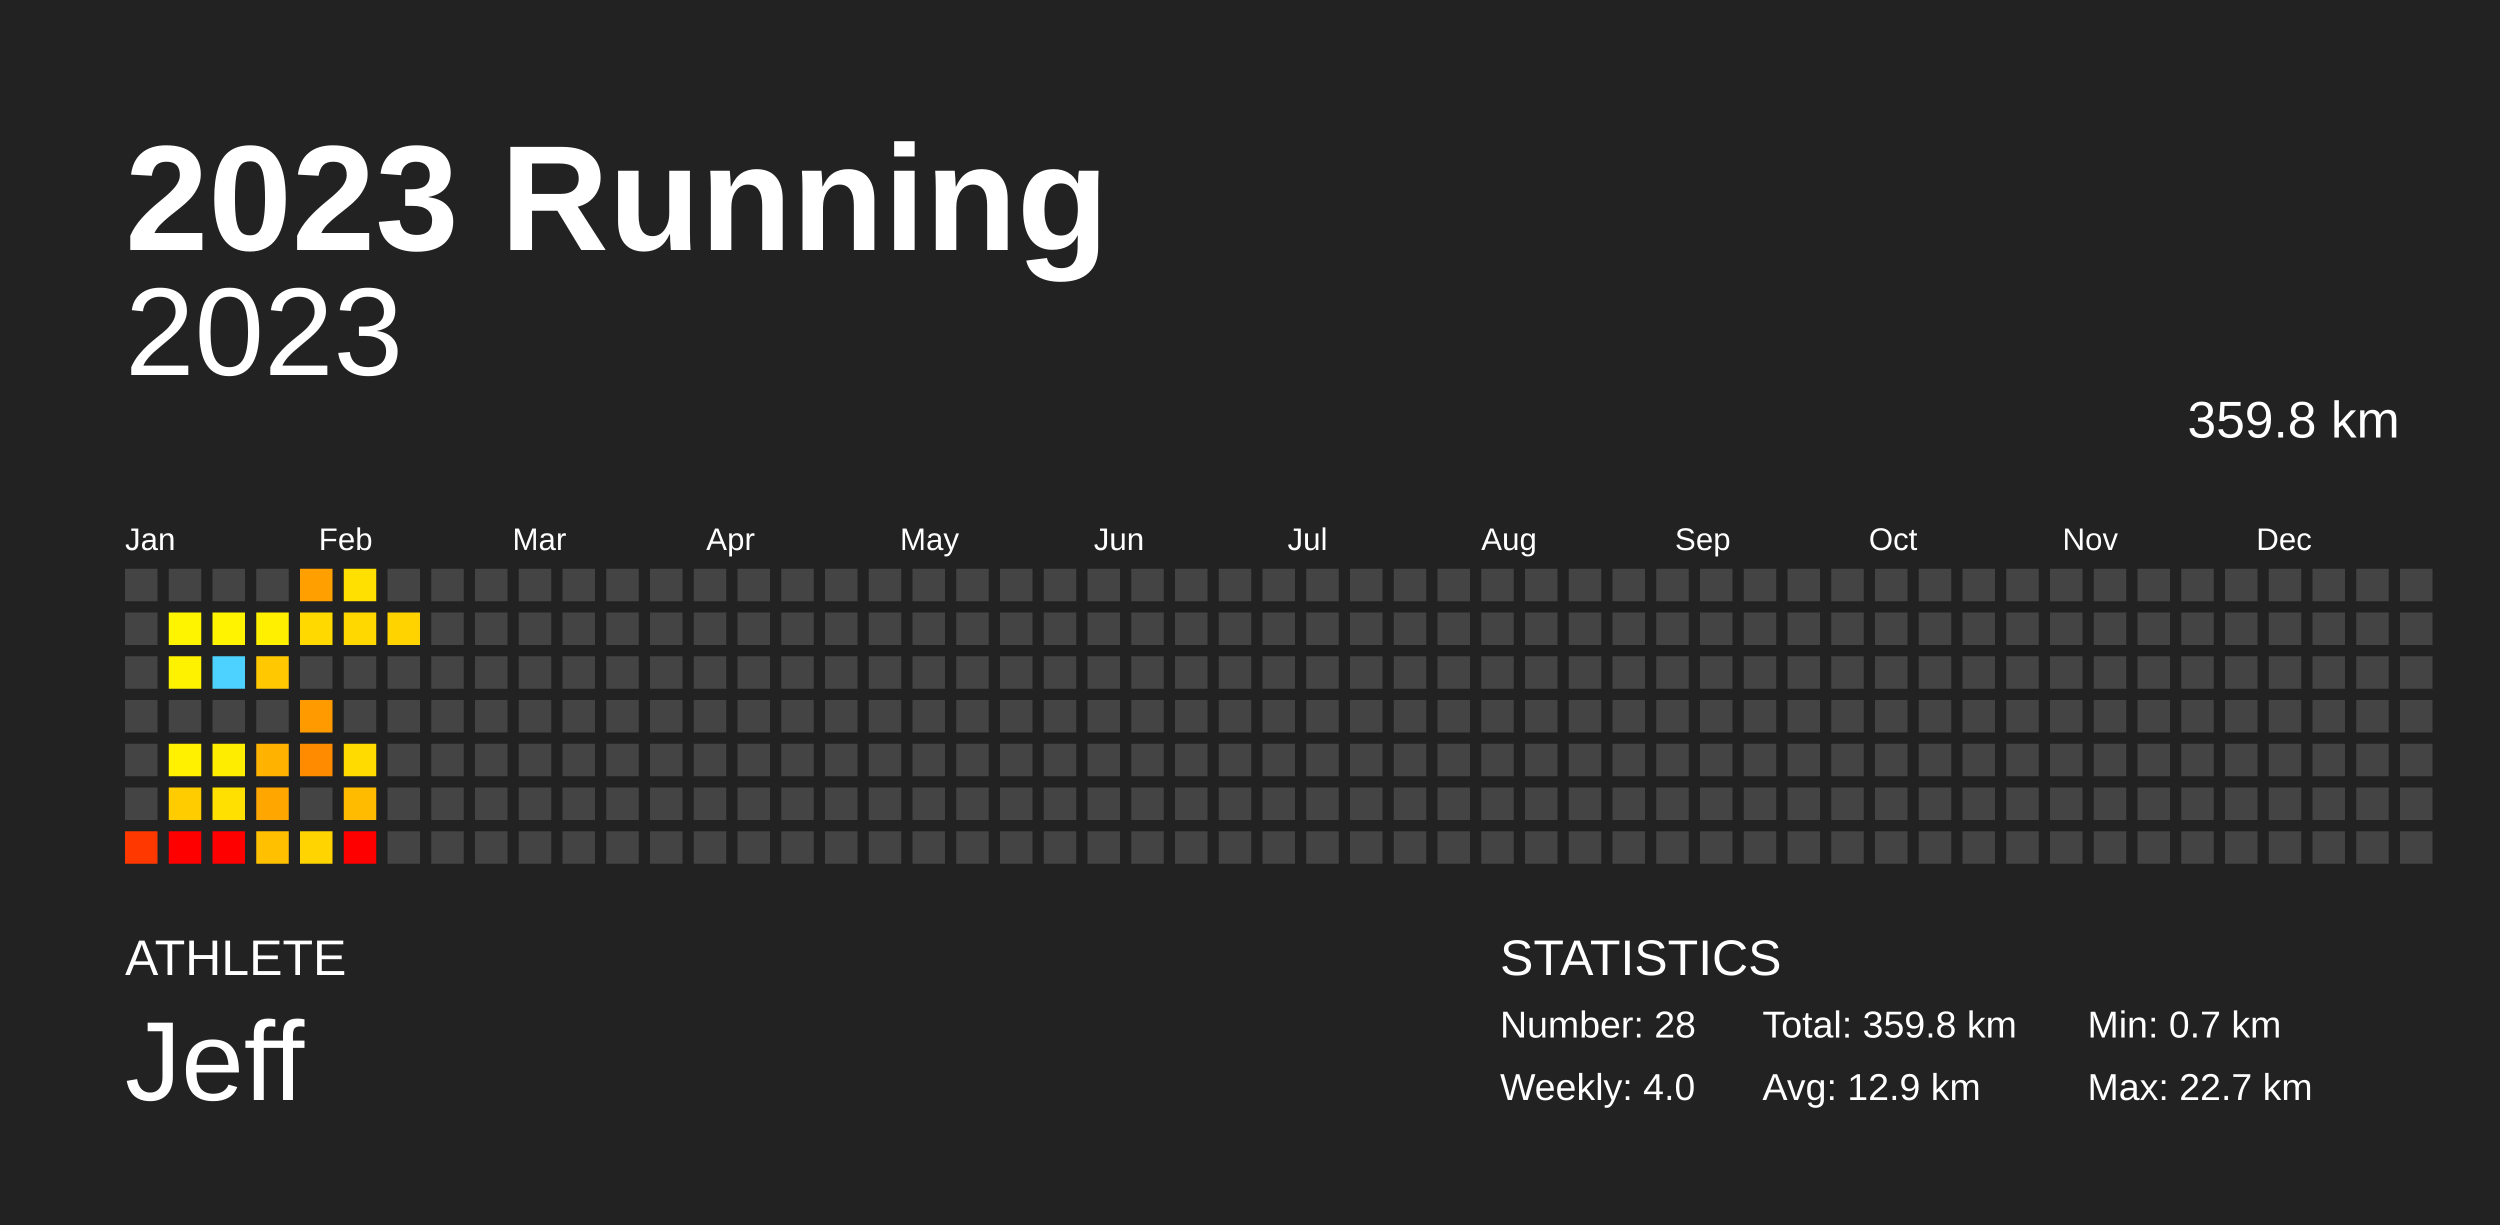
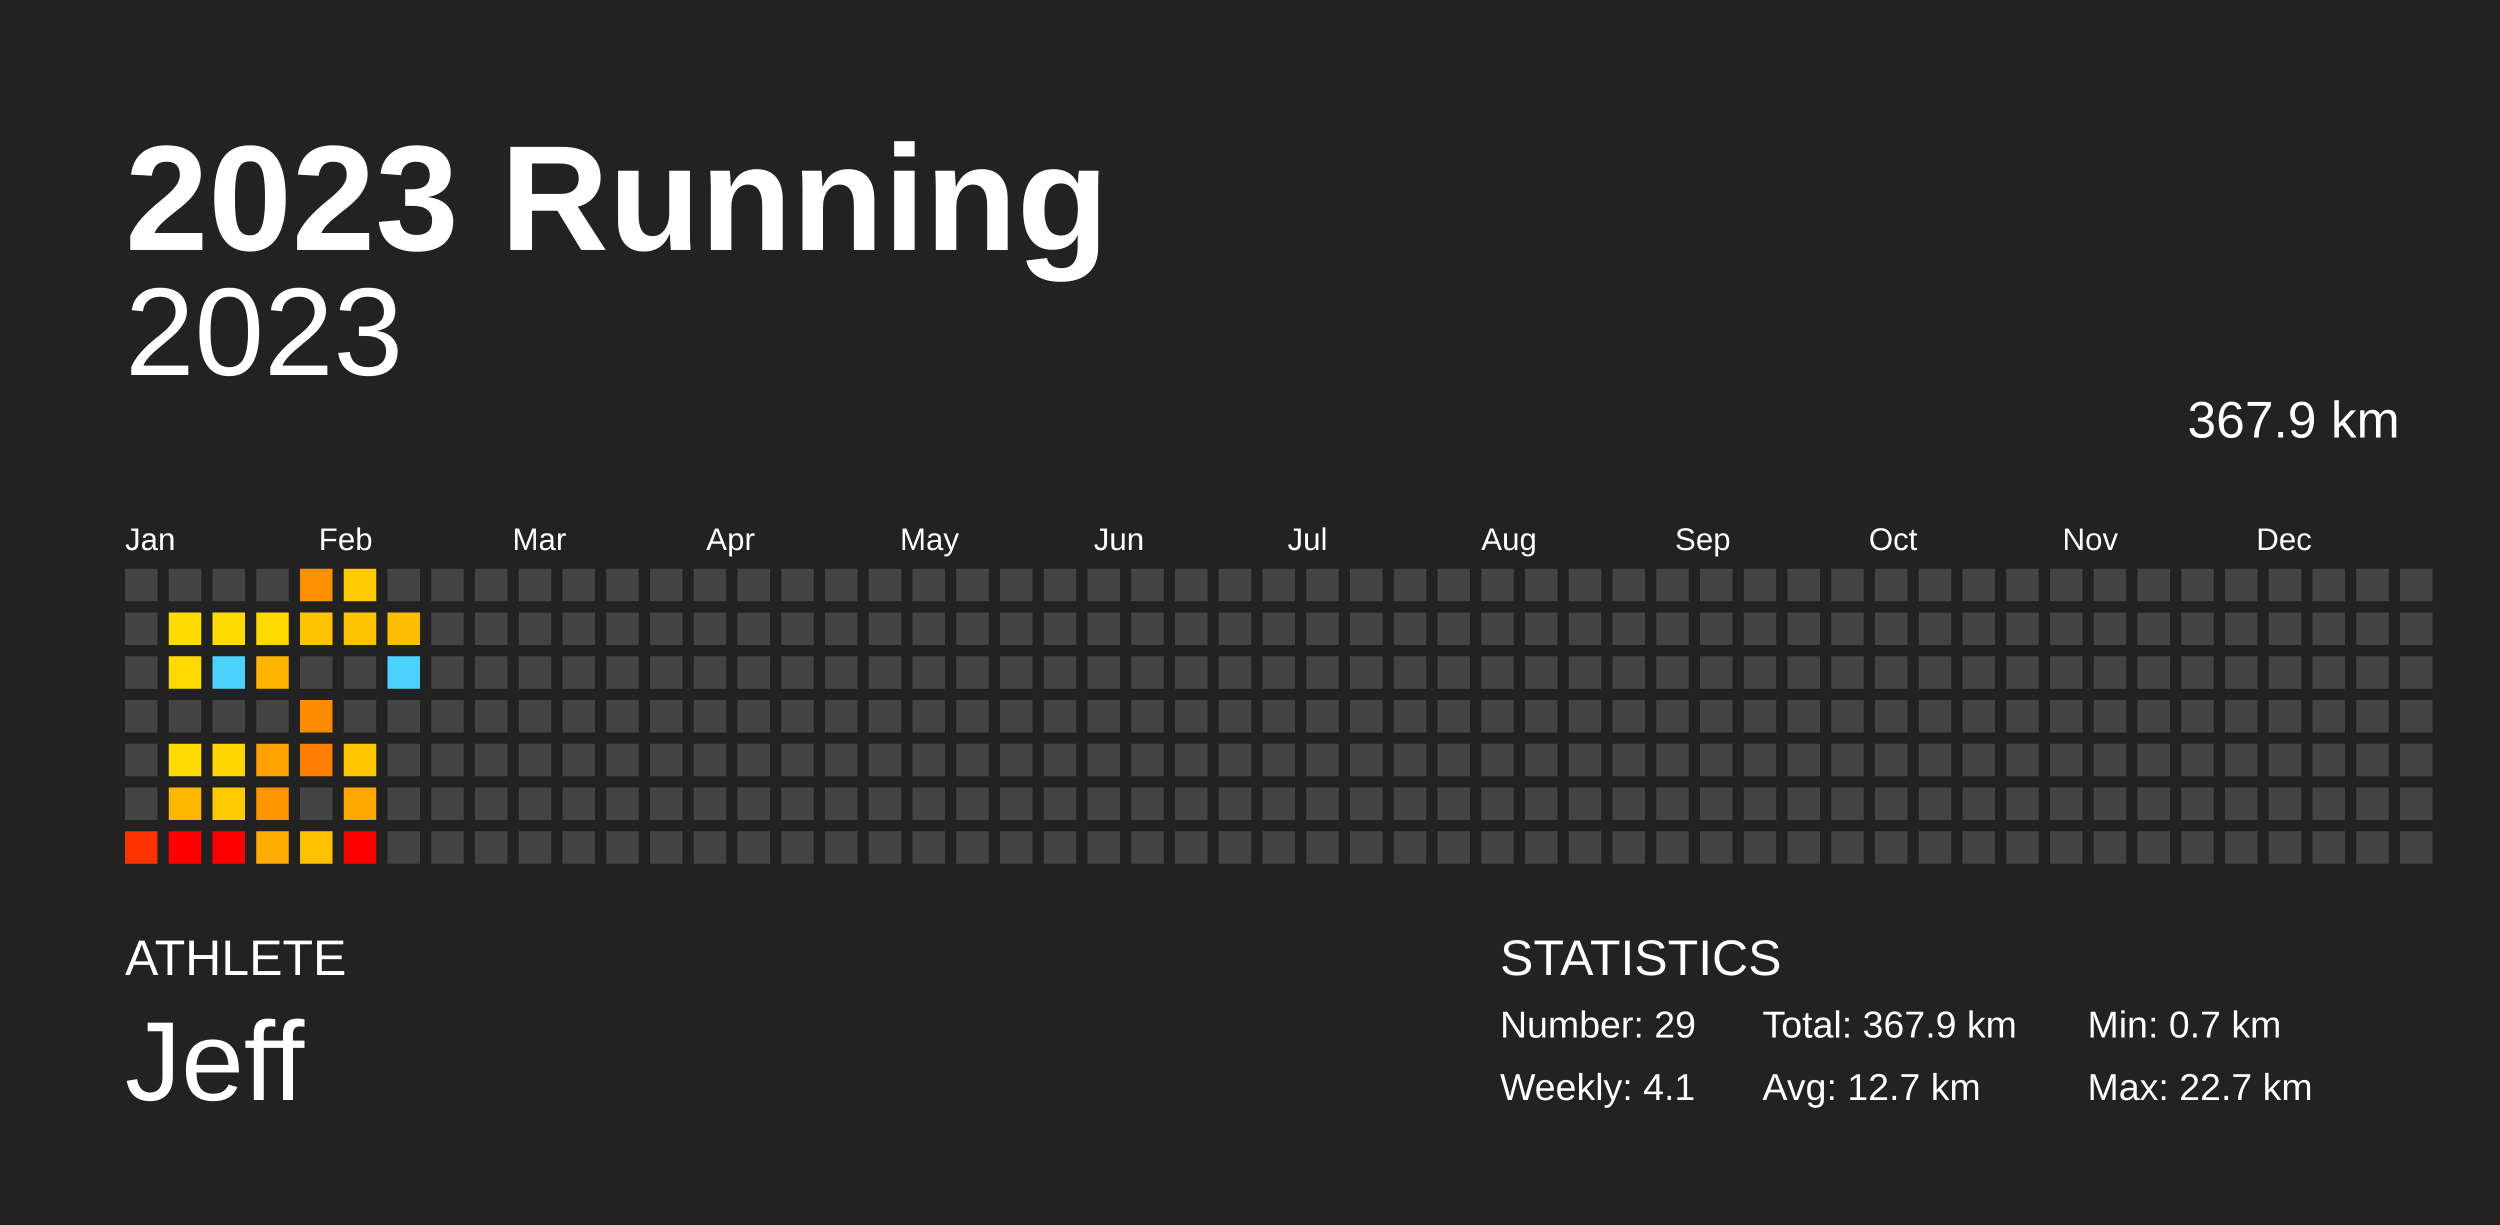
<svg xmlns="http://www.w3.org/2000/svg" baseProfile="full" height="98mm" version="1.1" viewBox="0,0,200,98" width="200mm">
  <defs />
  <rect fill="#222222" height="98" width="200" x="0" y="0" />
  <text fill="#FFFFFF" style="font-size:12px; font-family:Arial; font-weight:bold;" x="10" y="20">2023 Running</text>
  <text fill="#FFFFFF" style="font-size:4px; font-family:Arial" x="10" y="78">ATHLETE</text>
  <text fill="#FFFFFF" style="font-size:9px; font-family:Arial" x="10" y="88">Jeff</text>
  <text fill="#FFFFFF" style="font-size:4px; font-family:Arial" x="120" y="78">STATISTICS</text>
-   <text fill="#FFFFFF" style="font-size:3px; font-family:Arial" x="120" y="83">Number: 28</text>
-   <text fill="#FFFFFF" style="font-size:3px; font-family:Arial" x="120" y="88">Weekly: 4.0</text>
-   <text fill="#FFFFFF" style="font-size:3px; font-family:Arial" x="141" y="83">Total: 359.8 km</text>
-   <text fill="#FFFFFF" style="font-size:3px; font-family:Arial" x="141" y="88">Avg: 12.9 km</text>
+   <text fill="#FFFFFF" style="font-size:3px; font-family:Arial" x="120" y="83">Number: 29</text>
+   <text fill="#FFFFFF" style="font-size:3px; font-family:Arial" x="120" y="88">Weekly: 4.1</text>
+   <text fill="#FFFFFF" style="font-size:3px; font-family:Arial" x="141" y="83">Total: 367.9 km</text>
+   <text fill="#FFFFFF" style="font-size:3px; font-family:Arial" x="141" y="88">Avg: 12.7 km</text>
  <text fill="#FFFFFF" style="font-size:3px; font-family:Arial" x="167" y="83">Min: 0.7 km</text>
  <text fill="#FFFFFF" style="font-size:3px; font-family:Arial" x="167" y="88">Max: 22.7 km</text>
  <text alignment-baseline="hanging" fill="#FFFFFF" style="font-size:10.0px; font-family:Arial;" x="10" y="30">2023</text>
-   <text alignment-baseline="hanging" fill="#FFFFFF" style="font-size:4.125px; font-family:Arial;" x="175" y="35">359.8 km</text>
+   <text alignment-baseline="hanging" fill="#FFFFFF" style="font-size:4.125px; font-family:Arial;" x="175" y="35">367.9 km</text>
  <text fill="#FFFFFF" style="font-size:2.5px; font-family:Arial" x="10.0" y="44">Jan</text>
  <text fill="#FFFFFF" style="font-size:2.5px; font-family:Arial" x="25.5" y="44">Feb</text>
  <text fill="#FFFFFF" style="font-size:2.5px; font-family:Arial" x="41.0" y="44">Mar</text>
  <text fill="#FFFFFF" style="font-size:2.5px; font-family:Arial" x="56.5" y="44">Apr</text>
  <text fill="#FFFFFF" style="font-size:2.5px; font-family:Arial" x="72.0" y="44">May</text>
  <text fill="#FFFFFF" style="font-size:2.5px; font-family:Arial" x="87.5" y="44">Jun</text>
  <text fill="#FFFFFF" style="font-size:2.5px; font-family:Arial" x="103.0" y="44">Jul</text>
  <text fill="#FFFFFF" style="font-size:2.5px; font-family:Arial" x="118.5" y="44">Aug</text>
  <text fill="#FFFFFF" style="font-size:2.5px; font-family:Arial" x="134.0" y="44">Sep</text>
  <text fill="#FFFFFF" style="font-size:2.5px; font-family:Arial" x="149.5" y="44">Oct</text>
  <text fill="#FFFFFF" style="font-size:2.5px; font-family:Arial" x="165.0" y="44">Nov</text>
  <text fill="#FFFFFF" style="font-size:2.5px; font-family:Arial" x="180.5" y="44">Dec</text>
  <rect fill="#444444" height="2.6" width="2.6" x="10.0" y="45.5" />
  <rect fill="#444444" height="2.6" width="2.6" x="10.0" y="49.0" />
  <rect fill="#444444" height="2.6" width="2.6" x="10.0" y="52.5" />
  <rect fill="#444444" height="2.6" width="2.6" x="10.0" y="56.0" />
  <rect fill="#444444" height="2.6" width="2.6" x="10.0" y="59.5" />
  <rect fill="#444444" height="2.6" width="2.6" x="10.0" y="63.0" />
-   <rect fill="#ff3800" height="2.6" width="2.6" x="10.0" y="66.5" />
+   <rect fill="#ff3300" height="2.6" width="2.6" x="10.0" y="66.5" />
  <rect fill="#444444" height="2.6" width="2.6" x="13.5" y="45.5" />
-   <rect fill="#fff400" height="2.6" width="2.6" x="13.5" y="49.0" />
-   <rect fill="#fff200" height="2.6" width="2.6" x="13.5" y="52.5" />
+   <rect fill="#ffdc00" height="2.6" width="2.6" x="13.5" y="49.0" />
+   <rect fill="#ffda00" height="2.6" width="2.6" x="13.5" y="52.5" />
  <rect fill="#444444" height="2.6" width="2.6" x="13.5" y="56.0" />
-   <rect fill="#fff100" height="2.6" width="2.6" x="13.5" y="59.5" />
-   <rect fill="#ffcc00" height="2.6" width="2.6" x="13.5" y="63.0" />
+   <rect fill="#ffd900" height="2.6" width="2.6" x="13.5" y="59.5" />
+   <rect fill="#ffb800" height="2.6" width="2.6" x="13.5" y="63.0" />
  <rect fill="red" height="2.6" width="2.6" x="13.5" y="66.5" />
  <rect fill="#444444" height="2.6" width="2.6" x="17.0" y="45.5" />
-   <rect fill="#fff300" height="2.6" width="2.6" x="17.0" y="49.0" />
+   <rect fill="#ffdb00" height="2.6" width="2.6" x="17.0" y="49.0" />
  <rect fill="#4dd2ff" height="2.6" width="2.6" x="17.0" y="52.5" />
  <rect fill="#444444" height="2.6" width="2.6" x="17.0" y="56.0" />
-   <rect fill="#ffed00" height="2.6" width="2.6" x="17.0" y="59.5" />
-   <rect fill="#ffe000" height="2.6" width="2.6" x="17.0" y="63.0" />
+   <rect fill="#ffd600" height="2.6" width="2.6" x="17.0" y="59.5" />
+   <rect fill="#ffca00" height="2.6" width="2.6" x="17.0" y="63.0" />
  <rect fill="red" height="2.6" width="2.6" x="17.0" y="66.5" />
  <rect fill="#444444" height="2.6" width="2.6" x="20.5" y="45.5" />
-   <rect fill="#fff000" height="2.6" width="2.6" x="20.5" y="49.0" />
-   <rect fill="#ffc800" height="2.6" width="2.6" x="20.5" y="52.5" />
+   <rect fill="#ffd900" height="2.6" width="2.6" x="20.5" y="49.0" />
+   <rect fill="#ffb500" height="2.6" width="2.6" x="20.5" y="52.5" />
  <rect fill="#444444" height="2.6" width="2.6" x="20.5" y="56.0" />
-   <rect fill="#ffb300" height="2.6" width="2.6" x="20.5" y="59.5" />
-   <rect fill="#ffa600" height="2.6" width="2.6" x="20.5" y="63.0" />
-   <rect fill="#ffc000" height="2.6" width="2.6" x="20.5" y="66.5" />
-   <rect fill="#ffa000" height="2.6" width="2.6" x="24.0" y="45.5" />
-   <rect fill="#ffd900" height="2.6" width="2.6" x="24.0" y="49.0" />
+   <rect fill="#ffa100" height="2.6" width="2.6" x="20.5" y="59.5" />
+   <rect fill="#ff9600" height="2.6" width="2.6" x="20.5" y="63.0" />
+   <rect fill="#ffad00" height="2.6" width="2.6" x="20.5" y="66.5" />
+   <rect fill="#ff9100" height="2.6" width="2.6" x="24.0" y="45.5" />
+   <rect fill="#ffc400" height="2.6" width="2.6" x="24.0" y="49.0" />
  <rect fill="#444444" height="2.6" width="2.6" x="24.0" y="52.5" />
-   <rect fill="#ff9b00" height="2.6" width="2.6" x="24.0" y="56.0" />
-   <rect fill="#ff8b00" height="2.6" width="2.6" x="24.0" y="59.5" />
+   <rect fill="#ff8b00" height="2.6" width="2.6" x="24.0" y="56.0" />
+   <rect fill="#ff7d00" height="2.6" width="2.6" x="24.0" y="59.5" />
  <rect fill="#444444" height="2.6" width="2.6" x="24.0" y="63.0" />
-   <rect fill="#ffd400" height="2.6" width="2.6" x="24.0" y="66.5" />
-   <rect fill="#ffe000" height="2.6" width="2.6" x="27.5" y="45.5" />
-   <rect fill="#ffd800" height="2.6" width="2.6" x="27.5" y="49.0" />
+   <rect fill="#ffc000" height="2.6" width="2.6" x="24.0" y="66.5" />
+   <rect fill="#ffca00" height="2.6" width="2.6" x="27.5" y="45.5" />
+   <rect fill="#ffc300" height="2.6" width="2.6" x="27.5" y="49.0" />
  <rect fill="#444444" height="2.6" width="2.6" x="27.5" y="52.5" />
  <rect fill="#444444" height="2.6" width="2.6" x="27.5" y="56.0" />
-   <rect fill="#ffdb00" height="2.6" width="2.6" x="27.5" y="59.5" />
-   <rect fill="#ffbb00" height="2.6" width="2.6" x="27.5" y="63.0" />
+   <rect fill="#ffc600" height="2.6" width="2.6" x="27.5" y="59.5" />
+   <rect fill="#ffa900" height="2.6" width="2.6" x="27.5" y="63.0" />
  <rect fill="red" height="2.6" width="2.6" x="27.5" y="66.5" />
  <rect fill="#444444" height="2.6" width="2.6" x="31.0" y="45.5" />
-   <rect fill="#ffd300" height="2.6" width="2.6" x="31.0" y="49.0" />
-   <rect fill="#444444" height="2.6" width="2.6" x="31.0" y="52.5" />
+   <rect fill="#ffbf00" height="2.6" width="2.6" x="31.0" y="49.0" />
+   <rect fill="#4dd2ff" height="2.6" width="2.6" x="31.0" y="52.5" />
  <rect fill="#444444" height="2.6" width="2.6" x="31.0" y="56.0" />
  <rect fill="#444444" height="2.6" width="2.6" x="31.0" y="59.5" />
  <rect fill="#444444" height="2.6" width="2.6" x="31.0" y="63.0" />
  <rect fill="#444444" height="2.6" width="2.6" x="31.0" y="66.5" />
  <rect fill="#444444" height="2.6" width="2.6" x="34.5" y="45.5" />
  <rect fill="#444444" height="2.6" width="2.6" x="34.5" y="49.0" />
  <rect fill="#444444" height="2.6" width="2.6" x="34.5" y="52.5" />
  <rect fill="#444444" height="2.6" width="2.6" x="34.5" y="56.0" />
  <rect fill="#444444" height="2.6" width="2.6" x="34.5" y="59.5" />
  <rect fill="#444444" height="2.6" width="2.6" x="34.5" y="63.0" />
  <rect fill="#444444" height="2.6" width="2.6" x="34.5" y="66.5" />
  <rect fill="#444444" height="2.6" width="2.6" x="38.0" y="45.5" />
  <rect fill="#444444" height="2.6" width="2.6" x="38.0" y="49.0" />
  <rect fill="#444444" height="2.6" width="2.6" x="38.0" y="52.5" />
  <rect fill="#444444" height="2.6" width="2.6" x="38.0" y="56.0" />
  <rect fill="#444444" height="2.6" width="2.6" x="38.0" y="59.5" />
  <rect fill="#444444" height="2.6" width="2.6" x="38.0" y="63.0" />
  <rect fill="#444444" height="2.6" width="2.6" x="38.0" y="66.5" />
  <rect fill="#444444" height="2.6" width="2.6" x="41.5" y="45.5" />
  <rect fill="#444444" height="2.6" width="2.6" x="41.5" y="49.0" />
  <rect fill="#444444" height="2.6" width="2.6" x="41.5" y="52.5" />
  <rect fill="#444444" height="2.6" width="2.6" x="41.5" y="56.0" />
  <rect fill="#444444" height="2.6" width="2.6" x="41.5" y="59.5" />
  <rect fill="#444444" height="2.6" width="2.6" x="41.5" y="63.0" />
  <rect fill="#444444" height="2.6" width="2.6" x="41.5" y="66.5" />
  <rect fill="#444444" height="2.6" width="2.6" x="45.0" y="45.5" />
  <rect fill="#444444" height="2.6" width="2.6" x="45.0" y="49.0" />
  <rect fill="#444444" height="2.6" width="2.6" x="45.0" y="52.5" />
  <rect fill="#444444" height="2.6" width="2.6" x="45.0" y="56.0" />
  <rect fill="#444444" height="2.6" width="2.6" x="45.0" y="59.5" />
  <rect fill="#444444" height="2.6" width="2.6" x="45.0" y="63.0" />
  <rect fill="#444444" height="2.6" width="2.6" x="45.0" y="66.5" />
  <rect fill="#444444" height="2.6" width="2.6" x="48.5" y="45.5" />
  <rect fill="#444444" height="2.6" width="2.6" x="48.5" y="49.0" />
  <rect fill="#444444" height="2.6" width="2.6" x="48.5" y="52.5" />
  <rect fill="#444444" height="2.6" width="2.6" x="48.5" y="56.0" />
  <rect fill="#444444" height="2.6" width="2.6" x="48.5" y="59.5" />
  <rect fill="#444444" height="2.6" width="2.6" x="48.5" y="63.0" />
  <rect fill="#444444" height="2.6" width="2.6" x="48.5" y="66.5" />
  <rect fill="#444444" height="2.6" width="2.6" x="52.0" y="45.5" />
  <rect fill="#444444" height="2.6" width="2.6" x="52.0" y="49.0" />
  <rect fill="#444444" height="2.6" width="2.6" x="52.0" y="52.5" />
  <rect fill="#444444" height="2.6" width="2.6" x="52.0" y="56.0" />
  <rect fill="#444444" height="2.6" width="2.6" x="52.0" y="59.5" />
  <rect fill="#444444" height="2.6" width="2.6" x="52.0" y="63.0" />
  <rect fill="#444444" height="2.6" width="2.6" x="52.0" y="66.5" />
  <rect fill="#444444" height="2.6" width="2.6" x="55.5" y="45.5" />
  <rect fill="#444444" height="2.6" width="2.6" x="55.5" y="49.0" />
  <rect fill="#444444" height="2.6" width="2.6" x="55.5" y="52.5" />
  <rect fill="#444444" height="2.6" width="2.6" x="55.5" y="56.0" />
  <rect fill="#444444" height="2.6" width="2.6" x="55.5" y="59.5" />
  <rect fill="#444444" height="2.6" width="2.6" x="55.5" y="63.0" />
  <rect fill="#444444" height="2.6" width="2.6" x="55.5" y="66.5" />
  <rect fill="#444444" height="2.6" width="2.6" x="59.0" y="45.5" />
  <rect fill="#444444" height="2.6" width="2.6" x="59.0" y="49.0" />
  <rect fill="#444444" height="2.6" width="2.6" x="59.0" y="52.5" />
  <rect fill="#444444" height="2.6" width="2.6" x="59.0" y="56.0" />
  <rect fill="#444444" height="2.6" width="2.6" x="59.0" y="59.5" />
  <rect fill="#444444" height="2.6" width="2.6" x="59.0" y="63.0" />
  <rect fill="#444444" height="2.6" width="2.6" x="59.0" y="66.5" />
  <rect fill="#444444" height="2.6" width="2.6" x="62.5" y="45.5" />
  <rect fill="#444444" height="2.6" width="2.6" x="62.5" y="49.0" />
  <rect fill="#444444" height="2.6" width="2.6" x="62.5" y="52.5" />
  <rect fill="#444444" height="2.6" width="2.6" x="62.5" y="56.0" />
  <rect fill="#444444" height="2.6" width="2.6" x="62.5" y="59.5" />
  <rect fill="#444444" height="2.6" width="2.6" x="62.5" y="63.0" />
  <rect fill="#444444" height="2.6" width="2.6" x="62.5" y="66.5" />
  <rect fill="#444444" height="2.6" width="2.6" x="66.0" y="45.5" />
  <rect fill="#444444" height="2.6" width="2.6" x="66.0" y="49.0" />
  <rect fill="#444444" height="2.6" width="2.6" x="66.0" y="52.5" />
  <rect fill="#444444" height="2.6" width="2.6" x="66.0" y="56.0" />
  <rect fill="#444444" height="2.6" width="2.6" x="66.0" y="59.5" />
  <rect fill="#444444" height="2.6" width="2.6" x="66.0" y="63.0" />
  <rect fill="#444444" height="2.6" width="2.6" x="66.0" y="66.5" />
  <rect fill="#444444" height="2.6" width="2.6" x="69.5" y="45.5" />
  <rect fill="#444444" height="2.6" width="2.6" x="69.5" y="49.0" />
  <rect fill="#444444" height="2.6" width="2.6" x="69.5" y="52.5" />
  <rect fill="#444444" height="2.6" width="2.6" x="69.5" y="56.0" />
  <rect fill="#444444" height="2.6" width="2.6" x="69.5" y="59.5" />
  <rect fill="#444444" height="2.6" width="2.6" x="69.5" y="63.0" />
  <rect fill="#444444" height="2.6" width="2.6" x="69.5" y="66.5" />
  <rect fill="#444444" height="2.6" width="2.6" x="73.0" y="45.5" />
  <rect fill="#444444" height="2.6" width="2.6" x="73.0" y="49.0" />
  <rect fill="#444444" height="2.6" width="2.6" x="73.0" y="52.5" />
  <rect fill="#444444" height="2.6" width="2.6" x="73.0" y="56.0" />
  <rect fill="#444444" height="2.6" width="2.6" x="73.0" y="59.5" />
  <rect fill="#444444" height="2.6" width="2.6" x="73.0" y="63.0" />
  <rect fill="#444444" height="2.6" width="2.6" x="73.0" y="66.5" />
  <rect fill="#444444" height="2.6" width="2.6" x="76.5" y="45.5" />
  <rect fill="#444444" height="2.6" width="2.6" x="76.5" y="49.0" />
  <rect fill="#444444" height="2.6" width="2.6" x="76.5" y="52.5" />
  <rect fill="#444444" height="2.6" width="2.6" x="76.5" y="56.0" />
  <rect fill="#444444" height="2.6" width="2.6" x="76.5" y="59.5" />
  <rect fill="#444444" height="2.6" width="2.6" x="76.5" y="63.0" />
  <rect fill="#444444" height="2.6" width="2.6" x="76.5" y="66.5" />
  <rect fill="#444444" height="2.6" width="2.6" x="80.0" y="45.5" />
  <rect fill="#444444" height="2.6" width="2.6" x="80.0" y="49.0" />
  <rect fill="#444444" height="2.6" width="2.6" x="80.0" y="52.5" />
  <rect fill="#444444" height="2.6" width="2.6" x="80.0" y="56.0" />
  <rect fill="#444444" height="2.6" width="2.6" x="80.0" y="59.5" />
  <rect fill="#444444" height="2.6" width="2.6" x="80.0" y="63.0" />
  <rect fill="#444444" height="2.6" width="2.6" x="80.0" y="66.5" />
  <rect fill="#444444" height="2.6" width="2.6" x="83.5" y="45.5" />
  <rect fill="#444444" height="2.6" width="2.6" x="83.5" y="49.0" />
  <rect fill="#444444" height="2.6" width="2.6" x="83.5" y="52.5" />
  <rect fill="#444444" height="2.6" width="2.6" x="83.5" y="56.0" />
  <rect fill="#444444" height="2.6" width="2.6" x="83.5" y="59.5" />
  <rect fill="#444444" height="2.6" width="2.6" x="83.5" y="63.0" />
  <rect fill="#444444" height="2.6" width="2.6" x="83.5" y="66.5" />
  <rect fill="#444444" height="2.6" width="2.6" x="87.0" y="45.5" />
  <rect fill="#444444" height="2.6" width="2.6" x="87.0" y="49.0" />
  <rect fill="#444444" height="2.6" width="2.6" x="87.0" y="52.5" />
  <rect fill="#444444" height="2.6" width="2.6" x="87.0" y="56.0" />
  <rect fill="#444444" height="2.6" width="2.6" x="87.0" y="59.5" />
  <rect fill="#444444" height="2.6" width="2.6" x="87.0" y="63.0" />
  <rect fill="#444444" height="2.6" width="2.6" x="87.0" y="66.5" />
  <rect fill="#444444" height="2.6" width="2.6" x="90.5" y="45.5" />
  <rect fill="#444444" height="2.6" width="2.6" x="90.5" y="49.0" />
  <rect fill="#444444" height="2.6" width="2.6" x="90.5" y="52.5" />
  <rect fill="#444444" height="2.6" width="2.6" x="90.5" y="56.0" />
  <rect fill="#444444" height="2.6" width="2.6" x="90.5" y="59.5" />
  <rect fill="#444444" height="2.6" width="2.6" x="90.5" y="63.0" />
  <rect fill="#444444" height="2.6" width="2.6" x="90.5" y="66.5" />
  <rect fill="#444444" height="2.6" width="2.6" x="94.0" y="45.5" />
  <rect fill="#444444" height="2.6" width="2.6" x="94.0" y="49.0" />
  <rect fill="#444444" height="2.6" width="2.6" x="94.0" y="52.5" />
  <rect fill="#444444" height="2.6" width="2.6" x="94.0" y="56.0" />
  <rect fill="#444444" height="2.6" width="2.6" x="94.0" y="59.5" />
  <rect fill="#444444" height="2.6" width="2.6" x="94.0" y="63.0" />
  <rect fill="#444444" height="2.6" width="2.6" x="94.0" y="66.5" />
  <rect fill="#444444" height="2.6" width="2.6" x="97.5" y="45.5" />
  <rect fill="#444444" height="2.6" width="2.6" x="97.5" y="49.0" />
  <rect fill="#444444" height="2.6" width="2.6" x="97.5" y="52.5" />
  <rect fill="#444444" height="2.6" width="2.6" x="97.5" y="56.0" />
  <rect fill="#444444" height="2.6" width="2.6" x="97.5" y="59.5" />
  <rect fill="#444444" height="2.6" width="2.6" x="97.5" y="63.0" />
  <rect fill="#444444" height="2.6" width="2.6" x="97.5" y="66.5" />
  <rect fill="#444444" height="2.6" width="2.6" x="101.0" y="45.5" />
  <rect fill="#444444" height="2.6" width="2.6" x="101.0" y="49.0" />
  <rect fill="#444444" height="2.6" width="2.6" x="101.0" y="52.5" />
  <rect fill="#444444" height="2.6" width="2.6" x="101.0" y="56.0" />
  <rect fill="#444444" height="2.6" width="2.6" x="101.0" y="59.5" />
  <rect fill="#444444" height="2.6" width="2.6" x="101.0" y="63.0" />
  <rect fill="#444444" height="2.6" width="2.6" x="101.0" y="66.5" />
  <rect fill="#444444" height="2.6" width="2.6" x="104.5" y="45.5" />
  <rect fill="#444444" height="2.6" width="2.6" x="104.5" y="49.0" />
  <rect fill="#444444" height="2.6" width="2.6" x="104.5" y="52.5" />
  <rect fill="#444444" height="2.6" width="2.6" x="104.5" y="56.0" />
  <rect fill="#444444" height="2.6" width="2.6" x="104.5" y="59.5" />
  <rect fill="#444444" height="2.6" width="2.6" x="104.5" y="63.0" />
  <rect fill="#444444" height="2.6" width="2.6" x="104.5" y="66.5" />
  <rect fill="#444444" height="2.6" width="2.6" x="108.0" y="45.5" />
  <rect fill="#444444" height="2.6" width="2.6" x="108.0" y="49.0" />
  <rect fill="#444444" height="2.6" width="2.6" x="108.0" y="52.5" />
  <rect fill="#444444" height="2.6" width="2.6" x="108.0" y="56.0" />
  <rect fill="#444444" height="2.6" width="2.6" x="108.0" y="59.5" />
  <rect fill="#444444" height="2.6" width="2.6" x="108.0" y="63.0" />
  <rect fill="#444444" height="2.6" width="2.6" x="108.0" y="66.5" />
  <rect fill="#444444" height="2.6" width="2.6" x="111.5" y="45.5" />
  <rect fill="#444444" height="2.6" width="2.6" x="111.5" y="49.0" />
  <rect fill="#444444" height="2.6" width="2.6" x="111.5" y="52.5" />
  <rect fill="#444444" height="2.6" width="2.6" x="111.5" y="56.0" />
  <rect fill="#444444" height="2.6" width="2.6" x="111.5" y="59.5" />
  <rect fill="#444444" height="2.6" width="2.6" x="111.5" y="63.0" />
  <rect fill="#444444" height="2.6" width="2.6" x="111.5" y="66.5" />
  <rect fill="#444444" height="2.6" width="2.6" x="115.0" y="45.5" />
  <rect fill="#444444" height="2.6" width="2.6" x="115.0" y="49.0" />
  <rect fill="#444444" height="2.6" width="2.6" x="115.0" y="52.5" />
  <rect fill="#444444" height="2.6" width="2.6" x="115.0" y="56.0" />
  <rect fill="#444444" height="2.6" width="2.6" x="115.0" y="59.5" />
  <rect fill="#444444" height="2.6" width="2.6" x="115.0" y="63.0" />
  <rect fill="#444444" height="2.6" width="2.6" x="115.0" y="66.5" />
  <rect fill="#444444" height="2.6" width="2.6" x="118.5" y="45.5" />
  <rect fill="#444444" height="2.6" width="2.6" x="118.5" y="49.0" />
  <rect fill="#444444" height="2.6" width="2.6" x="118.5" y="52.5" />
  <rect fill="#444444" height="2.6" width="2.6" x="118.5" y="56.0" />
  <rect fill="#444444" height="2.6" width="2.6" x="118.5" y="59.5" />
  <rect fill="#444444" height="2.6" width="2.6" x="118.5" y="63.0" />
  <rect fill="#444444" height="2.6" width="2.6" x="118.5" y="66.5" />
  <rect fill="#444444" height="2.6" width="2.6" x="122.0" y="45.5" />
  <rect fill="#444444" height="2.6" width="2.6" x="122.0" y="49.0" />
  <rect fill="#444444" height="2.6" width="2.6" x="122.0" y="52.5" />
  <rect fill="#444444" height="2.6" width="2.6" x="122.0" y="56.0" />
  <rect fill="#444444" height="2.6" width="2.6" x="122.0" y="59.5" />
  <rect fill="#444444" height="2.6" width="2.6" x="122.0" y="63.0" />
  <rect fill="#444444" height="2.6" width="2.6" x="122.0" y="66.5" />
  <rect fill="#444444" height="2.6" width="2.6" x="125.5" y="45.5" />
  <rect fill="#444444" height="2.6" width="2.6" x="125.5" y="49.0" />
  <rect fill="#444444" height="2.6" width="2.6" x="125.5" y="52.5" />
  <rect fill="#444444" height="2.6" width="2.6" x="125.5" y="56.0" />
  <rect fill="#444444" height="2.6" width="2.6" x="125.5" y="59.5" />
  <rect fill="#444444" height="2.6" width="2.6" x="125.5" y="63.0" />
  <rect fill="#444444" height="2.6" width="2.6" x="125.5" y="66.5" />
  <rect fill="#444444" height="2.6" width="2.6" x="129.0" y="45.5" />
  <rect fill="#444444" height="2.6" width="2.6" x="129.0" y="49.0" />
  <rect fill="#444444" height="2.6" width="2.6" x="129.0" y="52.5" />
  <rect fill="#444444" height="2.6" width="2.6" x="129.0" y="56.0" />
  <rect fill="#444444" height="2.6" width="2.6" x="129.0" y="59.5" />
  <rect fill="#444444" height="2.6" width="2.6" x="129.0" y="63.0" />
  <rect fill="#444444" height="2.6" width="2.6" x="129.0" y="66.5" />
  <rect fill="#444444" height="2.6" width="2.6" x="132.5" y="45.5" />
  <rect fill="#444444" height="2.6" width="2.6" x="132.5" y="49.0" />
  <rect fill="#444444" height="2.6" width="2.6" x="132.5" y="52.5" />
  <rect fill="#444444" height="2.6" width="2.6" x="132.5" y="56.0" />
  <rect fill="#444444" height="2.6" width="2.6" x="132.5" y="59.5" />
  <rect fill="#444444" height="2.6" width="2.6" x="132.5" y="63.0" />
  <rect fill="#444444" height="2.6" width="2.6" x="132.5" y="66.5" />
  <rect fill="#444444" height="2.6" width="2.6" x="136.0" y="45.5" />
  <rect fill="#444444" height="2.6" width="2.6" x="136.0" y="49.0" />
  <rect fill="#444444" height="2.6" width="2.6" x="136.0" y="52.5" />
  <rect fill="#444444" height="2.6" width="2.6" x="136.0" y="56.0" />
  <rect fill="#444444" height="2.6" width="2.6" x="136.0" y="59.5" />
  <rect fill="#444444" height="2.6" width="2.6" x="136.0" y="63.0" />
  <rect fill="#444444" height="2.6" width="2.6" x="136.0" y="66.5" />
  <rect fill="#444444" height="2.6" width="2.6" x="139.5" y="45.5" />
  <rect fill="#444444" height="2.6" width="2.6" x="139.5" y="49.0" />
  <rect fill="#444444" height="2.6" width="2.6" x="139.5" y="52.5" />
  <rect fill="#444444" height="2.6" width="2.6" x="139.5" y="56.0" />
  <rect fill="#444444" height="2.6" width="2.6" x="139.5" y="59.5" />
  <rect fill="#444444" height="2.6" width="2.6" x="139.5" y="63.0" />
  <rect fill="#444444" height="2.6" width="2.6" x="139.5" y="66.5" />
  <rect fill="#444444" height="2.6" width="2.6" x="143.0" y="45.5" />
  <rect fill="#444444" height="2.6" width="2.6" x="143.0" y="49.0" />
  <rect fill="#444444" height="2.6" width="2.6" x="143.0" y="52.5" />
  <rect fill="#444444" height="2.6" width="2.6" x="143.0" y="56.0" />
  <rect fill="#444444" height="2.6" width="2.6" x="143.0" y="59.5" />
  <rect fill="#444444" height="2.6" width="2.6" x="143.0" y="63.0" />
  <rect fill="#444444" height="2.6" width="2.6" x="143.0" y="66.5" />
  <rect fill="#444444" height="2.6" width="2.6" x="146.5" y="45.5" />
  <rect fill="#444444" height="2.6" width="2.6" x="146.5" y="49.0" />
  <rect fill="#444444" height="2.6" width="2.6" x="146.5" y="52.5" />
  <rect fill="#444444" height="2.6" width="2.6" x="146.5" y="56.0" />
  <rect fill="#444444" height="2.6" width="2.6" x="146.5" y="59.5" />
  <rect fill="#444444" height="2.6" width="2.6" x="146.5" y="63.0" />
  <rect fill="#444444" height="2.6" width="2.6" x="146.5" y="66.5" />
  <rect fill="#444444" height="2.6" width="2.6" x="150.0" y="45.5" />
  <rect fill="#444444" height="2.6" width="2.6" x="150.0" y="49.0" />
  <rect fill="#444444" height="2.6" width="2.6" x="150.0" y="52.5" />
  <rect fill="#444444" height="2.6" width="2.6" x="150.0" y="56.0" />
  <rect fill="#444444" height="2.6" width="2.6" x="150.0" y="59.5" />
  <rect fill="#444444" height="2.6" width="2.6" x="150.0" y="63.0" />
  <rect fill="#444444" height="2.6" width="2.6" x="150.0" y="66.5" />
  <rect fill="#444444" height="2.6" width="2.6" x="153.5" y="45.5" />
  <rect fill="#444444" height="2.6" width="2.6" x="153.5" y="49.0" />
  <rect fill="#444444" height="2.6" width="2.6" x="153.5" y="52.5" />
  <rect fill="#444444" height="2.6" width="2.6" x="153.5" y="56.0" />
  <rect fill="#444444" height="2.6" width="2.6" x="153.5" y="59.5" />
  <rect fill="#444444" height="2.6" width="2.6" x="153.5" y="63.0" />
  <rect fill="#444444" height="2.6" width="2.6" x="153.5" y="66.5" />
  <rect fill="#444444" height="2.6" width="2.6" x="157.0" y="45.5" />
  <rect fill="#444444" height="2.6" width="2.6" x="157.0" y="49.0" />
  <rect fill="#444444" height="2.6" width="2.6" x="157.0" y="52.5" />
  <rect fill="#444444" height="2.6" width="2.6" x="157.0" y="56.0" />
  <rect fill="#444444" height="2.6" width="2.6" x="157.0" y="59.5" />
  <rect fill="#444444" height="2.6" width="2.6" x="157.0" y="63.0" />
  <rect fill="#444444" height="2.6" width="2.6" x="157.0" y="66.5" />
  <rect fill="#444444" height="2.6" width="2.6" x="160.5" y="45.5" />
  <rect fill="#444444" height="2.6" width="2.6" x="160.5" y="49.0" />
  <rect fill="#444444" height="2.6" width="2.6" x="160.5" y="52.5" />
  <rect fill="#444444" height="2.6" width="2.6" x="160.5" y="56.0" />
  <rect fill="#444444" height="2.6" width="2.6" x="160.5" y="59.5" />
  <rect fill="#444444" height="2.6" width="2.6" x="160.5" y="63.0" />
  <rect fill="#444444" height="2.6" width="2.6" x="160.5" y="66.5" />
  <rect fill="#444444" height="2.6" width="2.6" x="164.0" y="45.5" />
  <rect fill="#444444" height="2.6" width="2.6" x="164.0" y="49.0" />
  <rect fill="#444444" height="2.6" width="2.6" x="164.0" y="52.5" />
  <rect fill="#444444" height="2.6" width="2.6" x="164.0" y="56.0" />
  <rect fill="#444444" height="2.6" width="2.6" x="164.0" y="59.5" />
  <rect fill="#444444" height="2.6" width="2.6" x="164.0" y="63.0" />
  <rect fill="#444444" height="2.6" width="2.6" x="164.0" y="66.5" />
  <rect fill="#444444" height="2.6" width="2.6" x="167.5" y="45.5" />
  <rect fill="#444444" height="2.6" width="2.6" x="167.5" y="49.0" />
  <rect fill="#444444" height="2.6" width="2.6" x="167.5" y="52.5" />
  <rect fill="#444444" height="2.6" width="2.6" x="167.5" y="56.0" />
  <rect fill="#444444" height="2.6" width="2.6" x="167.5" y="59.5" />
  <rect fill="#444444" height="2.6" width="2.6" x="167.5" y="63.0" />
  <rect fill="#444444" height="2.6" width="2.6" x="167.5" y="66.5" />
  <rect fill="#444444" height="2.6" width="2.6" x="171.0" y="45.5" />
  <rect fill="#444444" height="2.6" width="2.6" x="171.0" y="49.0" />
  <rect fill="#444444" height="2.6" width="2.6" x="171.0" y="52.5" />
  <rect fill="#444444" height="2.6" width="2.6" x="171.0" y="56.0" />
  <rect fill="#444444" height="2.6" width="2.6" x="171.0" y="59.5" />
  <rect fill="#444444" height="2.6" width="2.6" x="171.0" y="63.0" />
  <rect fill="#444444" height="2.6" width="2.6" x="171.0" y="66.5" />
  <rect fill="#444444" height="2.6" width="2.6" x="174.5" y="45.5" />
  <rect fill="#444444" height="2.6" width="2.6" x="174.5" y="49.0" />
  <rect fill="#444444" height="2.6" width="2.6" x="174.5" y="52.5" />
  <rect fill="#444444" height="2.6" width="2.6" x="174.5" y="56.0" />
  <rect fill="#444444" height="2.6" width="2.6" x="174.5" y="59.5" />
  <rect fill="#444444" height="2.6" width="2.6" x="174.5" y="63.0" />
  <rect fill="#444444" height="2.6" width="2.6" x="174.5" y="66.5" />
  <rect fill="#444444" height="2.6" width="2.6" x="178.0" y="45.5" />
  <rect fill="#444444" height="2.6" width="2.6" x="178.0" y="49.0" />
  <rect fill="#444444" height="2.6" width="2.6" x="178.0" y="52.5" />
  <rect fill="#444444" height="2.6" width="2.6" x="178.0" y="56.0" />
  <rect fill="#444444" height="2.6" width="2.6" x="178.0" y="59.5" />
  <rect fill="#444444" height="2.6" width="2.6" x="178.0" y="63.0" />
  <rect fill="#444444" height="2.6" width="2.6" x="178.0" y="66.5" />
  <rect fill="#444444" height="2.6" width="2.6" x="181.5" y="45.5" />
  <rect fill="#444444" height="2.6" width="2.6" x="181.5" y="49.0" />
  <rect fill="#444444" height="2.6" width="2.6" x="181.5" y="52.5" />
  <rect fill="#444444" height="2.6" width="2.6" x="181.5" y="56.0" />
  <rect fill="#444444" height="2.6" width="2.6" x="181.5" y="59.5" />
  <rect fill="#444444" height="2.6" width="2.6" x="181.5" y="63.0" />
  <rect fill="#444444" height="2.6" width="2.6" x="181.5" y="66.5" />
  <rect fill="#444444" height="2.6" width="2.6" x="185.0" y="45.5" />
  <rect fill="#444444" height="2.6" width="2.6" x="185.0" y="49.0" />
  <rect fill="#444444" height="2.6" width="2.6" x="185.0" y="52.5" />
  <rect fill="#444444" height="2.6" width="2.6" x="185.0" y="56.0" />
  <rect fill="#444444" height="2.6" width="2.6" x="185.0" y="59.5" />
  <rect fill="#444444" height="2.6" width="2.6" x="185.0" y="63.0" />
  <rect fill="#444444" height="2.6" width="2.6" x="185.0" y="66.5" />
  <rect fill="#444444" height="2.6" width="2.6" x="188.5" y="45.5" />
  <rect fill="#444444" height="2.6" width="2.6" x="188.5" y="49.0" />
  <rect fill="#444444" height="2.6" width="2.6" x="188.5" y="52.5" />
  <rect fill="#444444" height="2.6" width="2.6" x="188.5" y="56.0" />
  <rect fill="#444444" height="2.6" width="2.6" x="188.5" y="59.5" />
  <rect fill="#444444" height="2.6" width="2.6" x="188.5" y="63.0" />
  <rect fill="#444444" height="2.6" width="2.6" x="188.5" y="66.5" />
  <rect fill="#444444" height="2.6" width="2.6" x="192.0" y="45.5" />
  <rect fill="#444444" height="2.6" width="2.6" x="192.0" y="49.0" />
  <rect fill="#444444" height="2.6" width="2.6" x="192.0" y="52.5" />
  <rect fill="#444444" height="2.6" width="2.6" x="192.0" y="56.0" />
  <rect fill="#444444" height="2.6" width="2.6" x="192.0" y="59.5" />
  <rect fill="#444444" height="2.6" width="2.6" x="192.0" y="63.0" />
  <rect fill="#444444" height="2.6" width="2.6" x="192.0" y="66.5" />
</svg>
